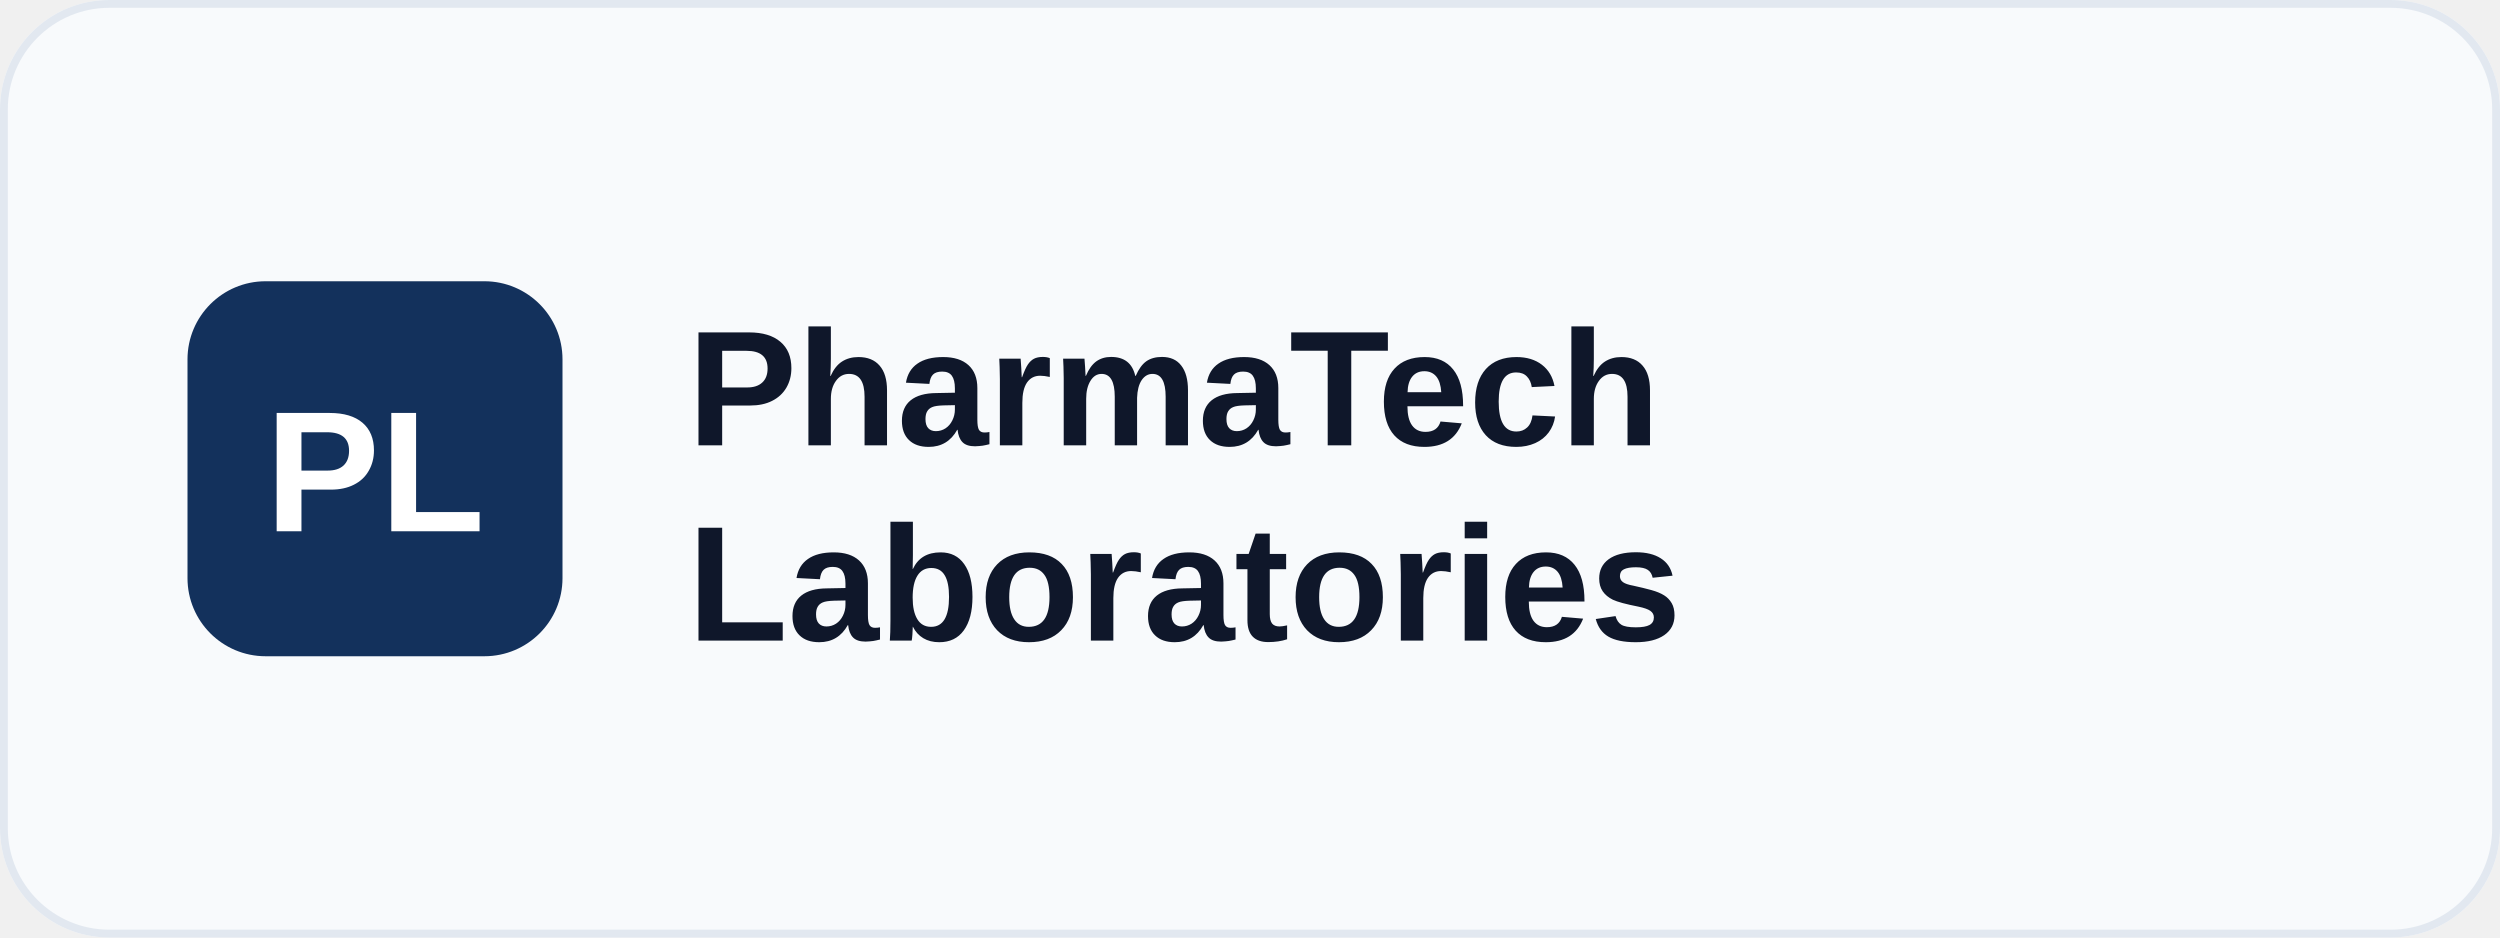
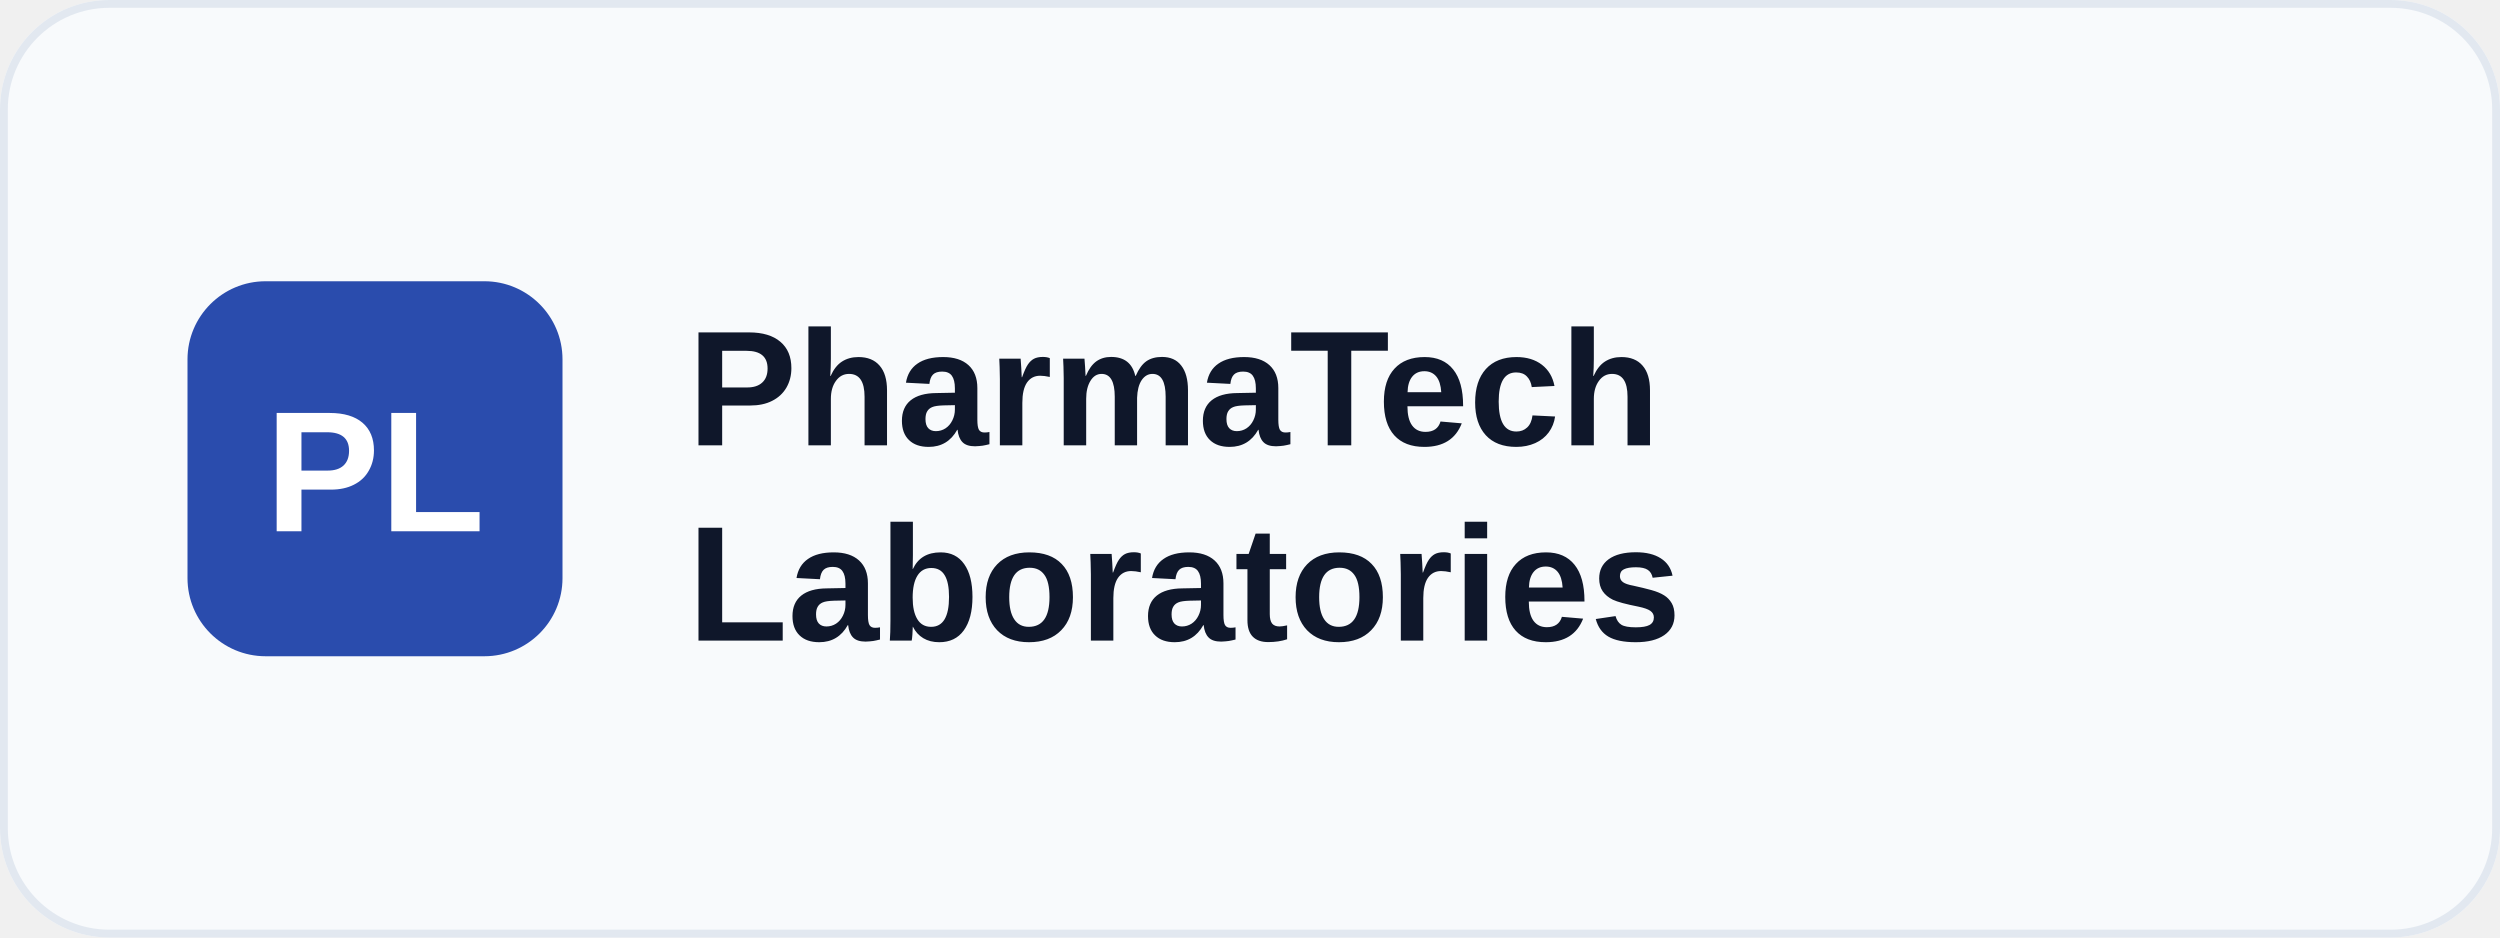
<svg xmlns="http://www.w3.org/2000/svg" viewBox="0 0 320 120">
  <rect width="320" height="120" rx="14" fill="#F8FAFC" />
  <rect x="0.5" y="0.5" width="319" height="119" rx="13.5" fill="none" stroke="#E2E8F0" />
-   <rect x="24" y="36" width="48" height="48" rx="10" fill="#13315C" />
+   <rect x="24" y="36" width="48" height="48" rx="10" fill="#2A4CAD" />
  <text x="48" y="68" text-anchor="middle" font-family="Arial, Helvetica, sans-serif" font-weight="800" font-size="22" fill="#FFFFFF">PL</text>
  <text x="88" y="57" font-family="Arial, Helvetica, sans-serif" font-weight="800" font-size="21" fill="#0F172A">PharmaTech</text>
  <text x="88" y="82" font-family="Arial, Helvetica, sans-serif" font-weight="800" font-size="21" fill="#0F172A">Laboratories</text>
</svg>
